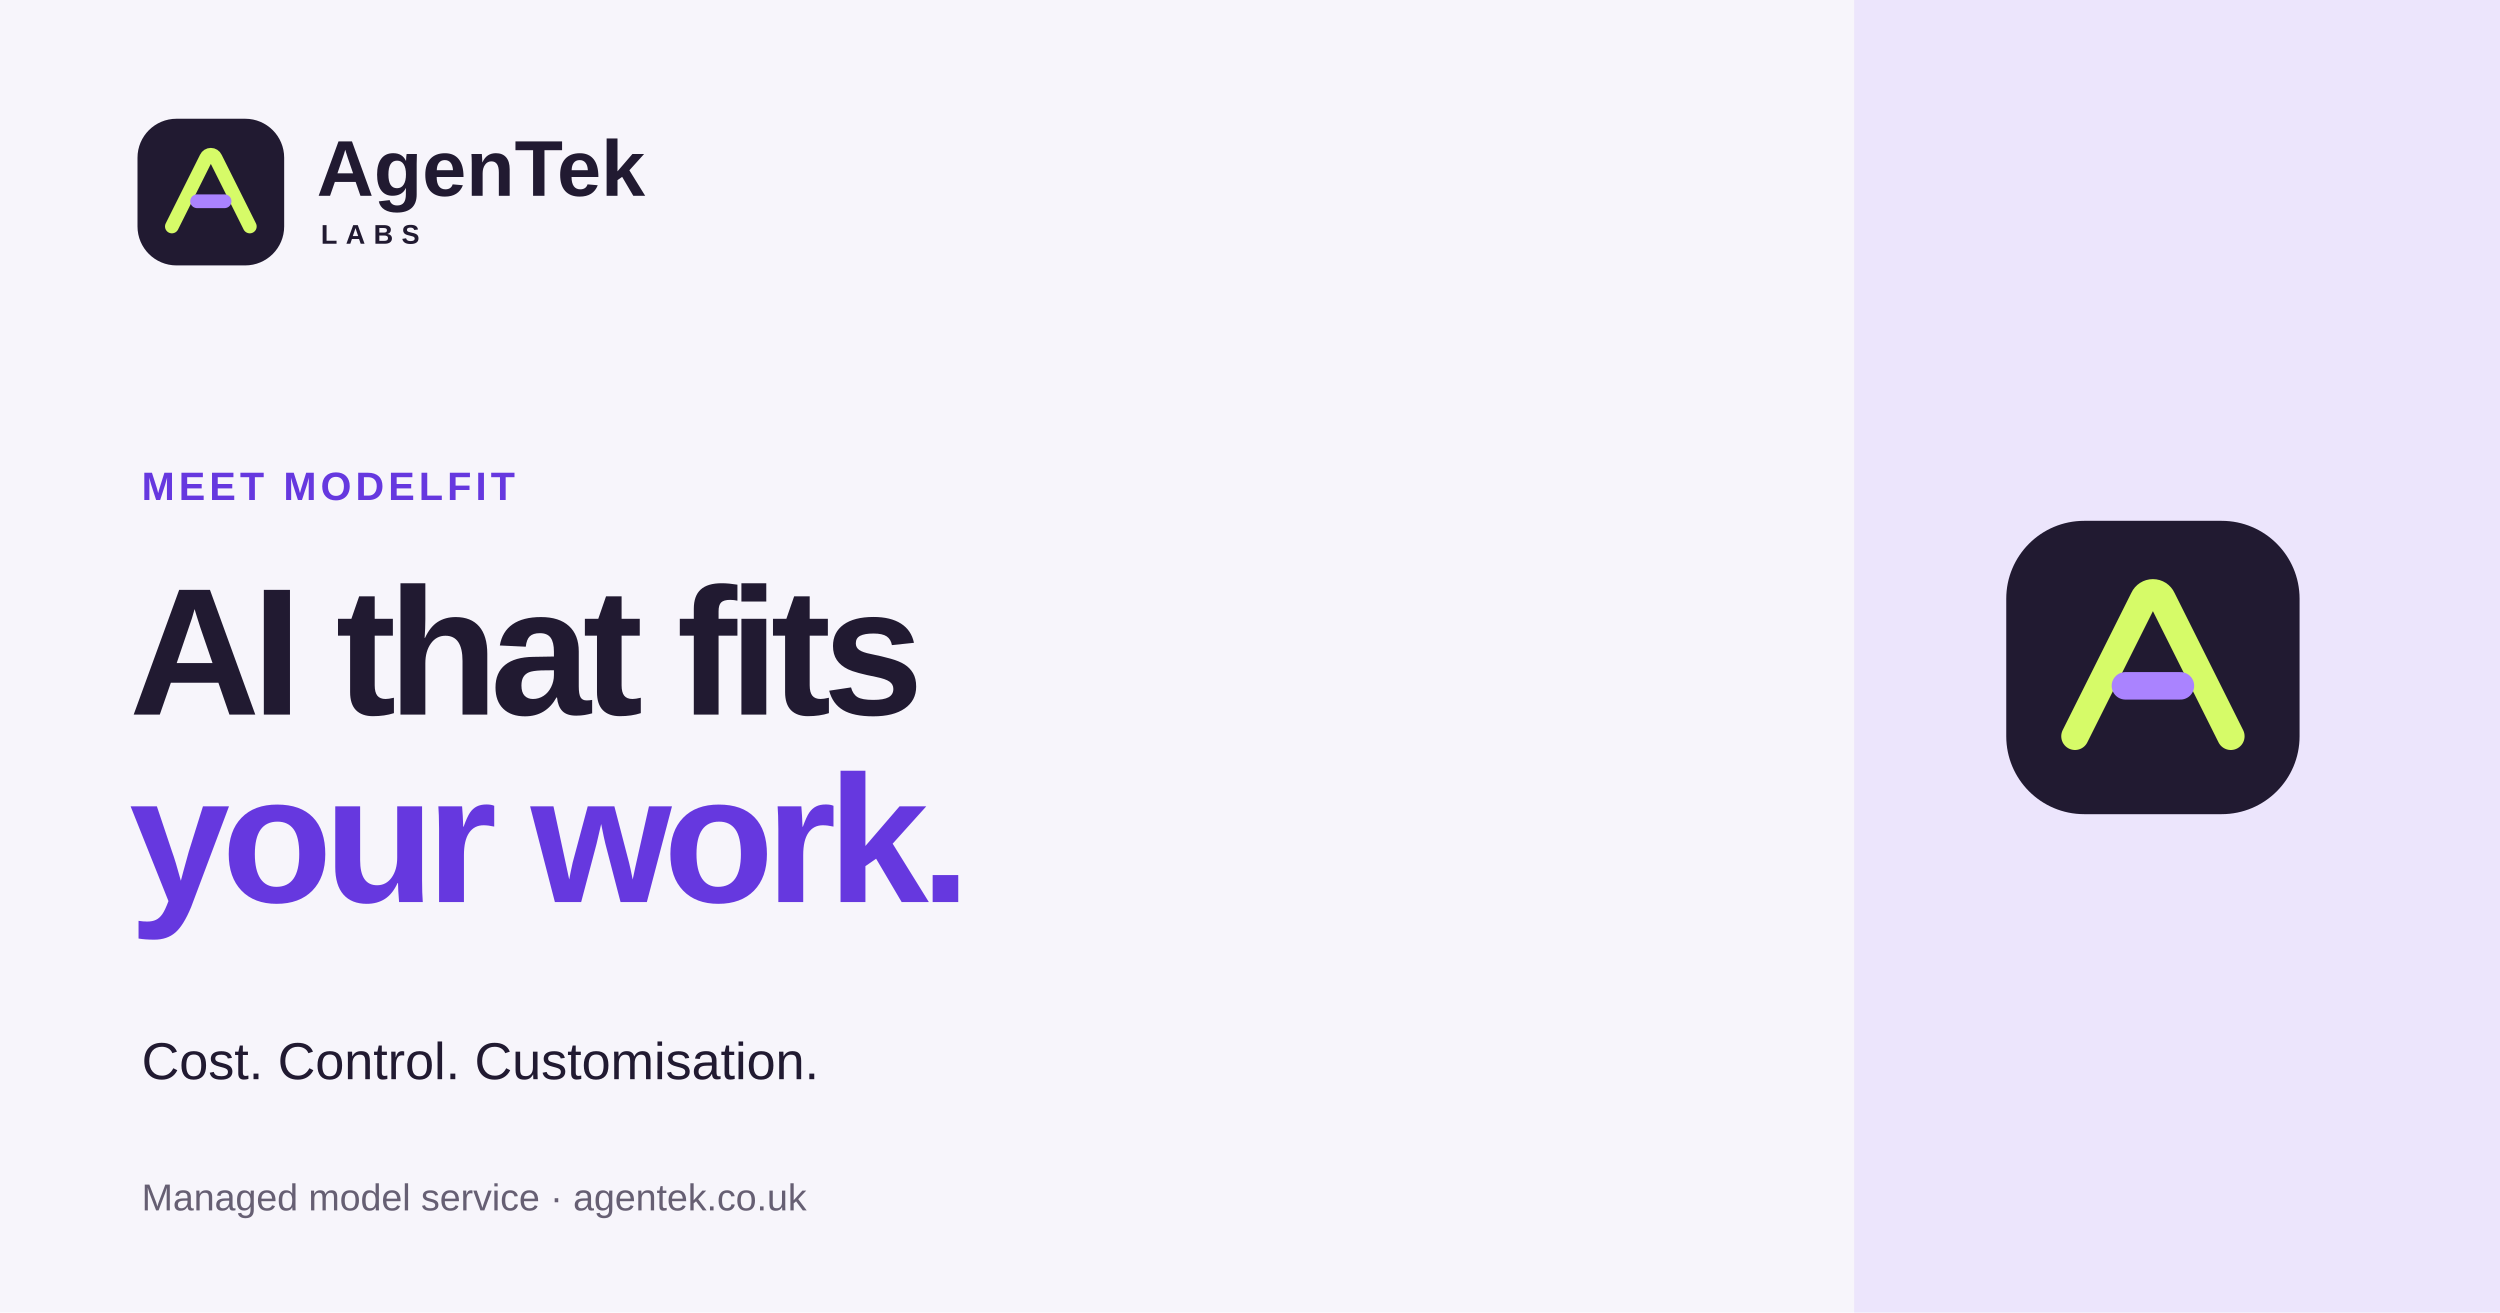
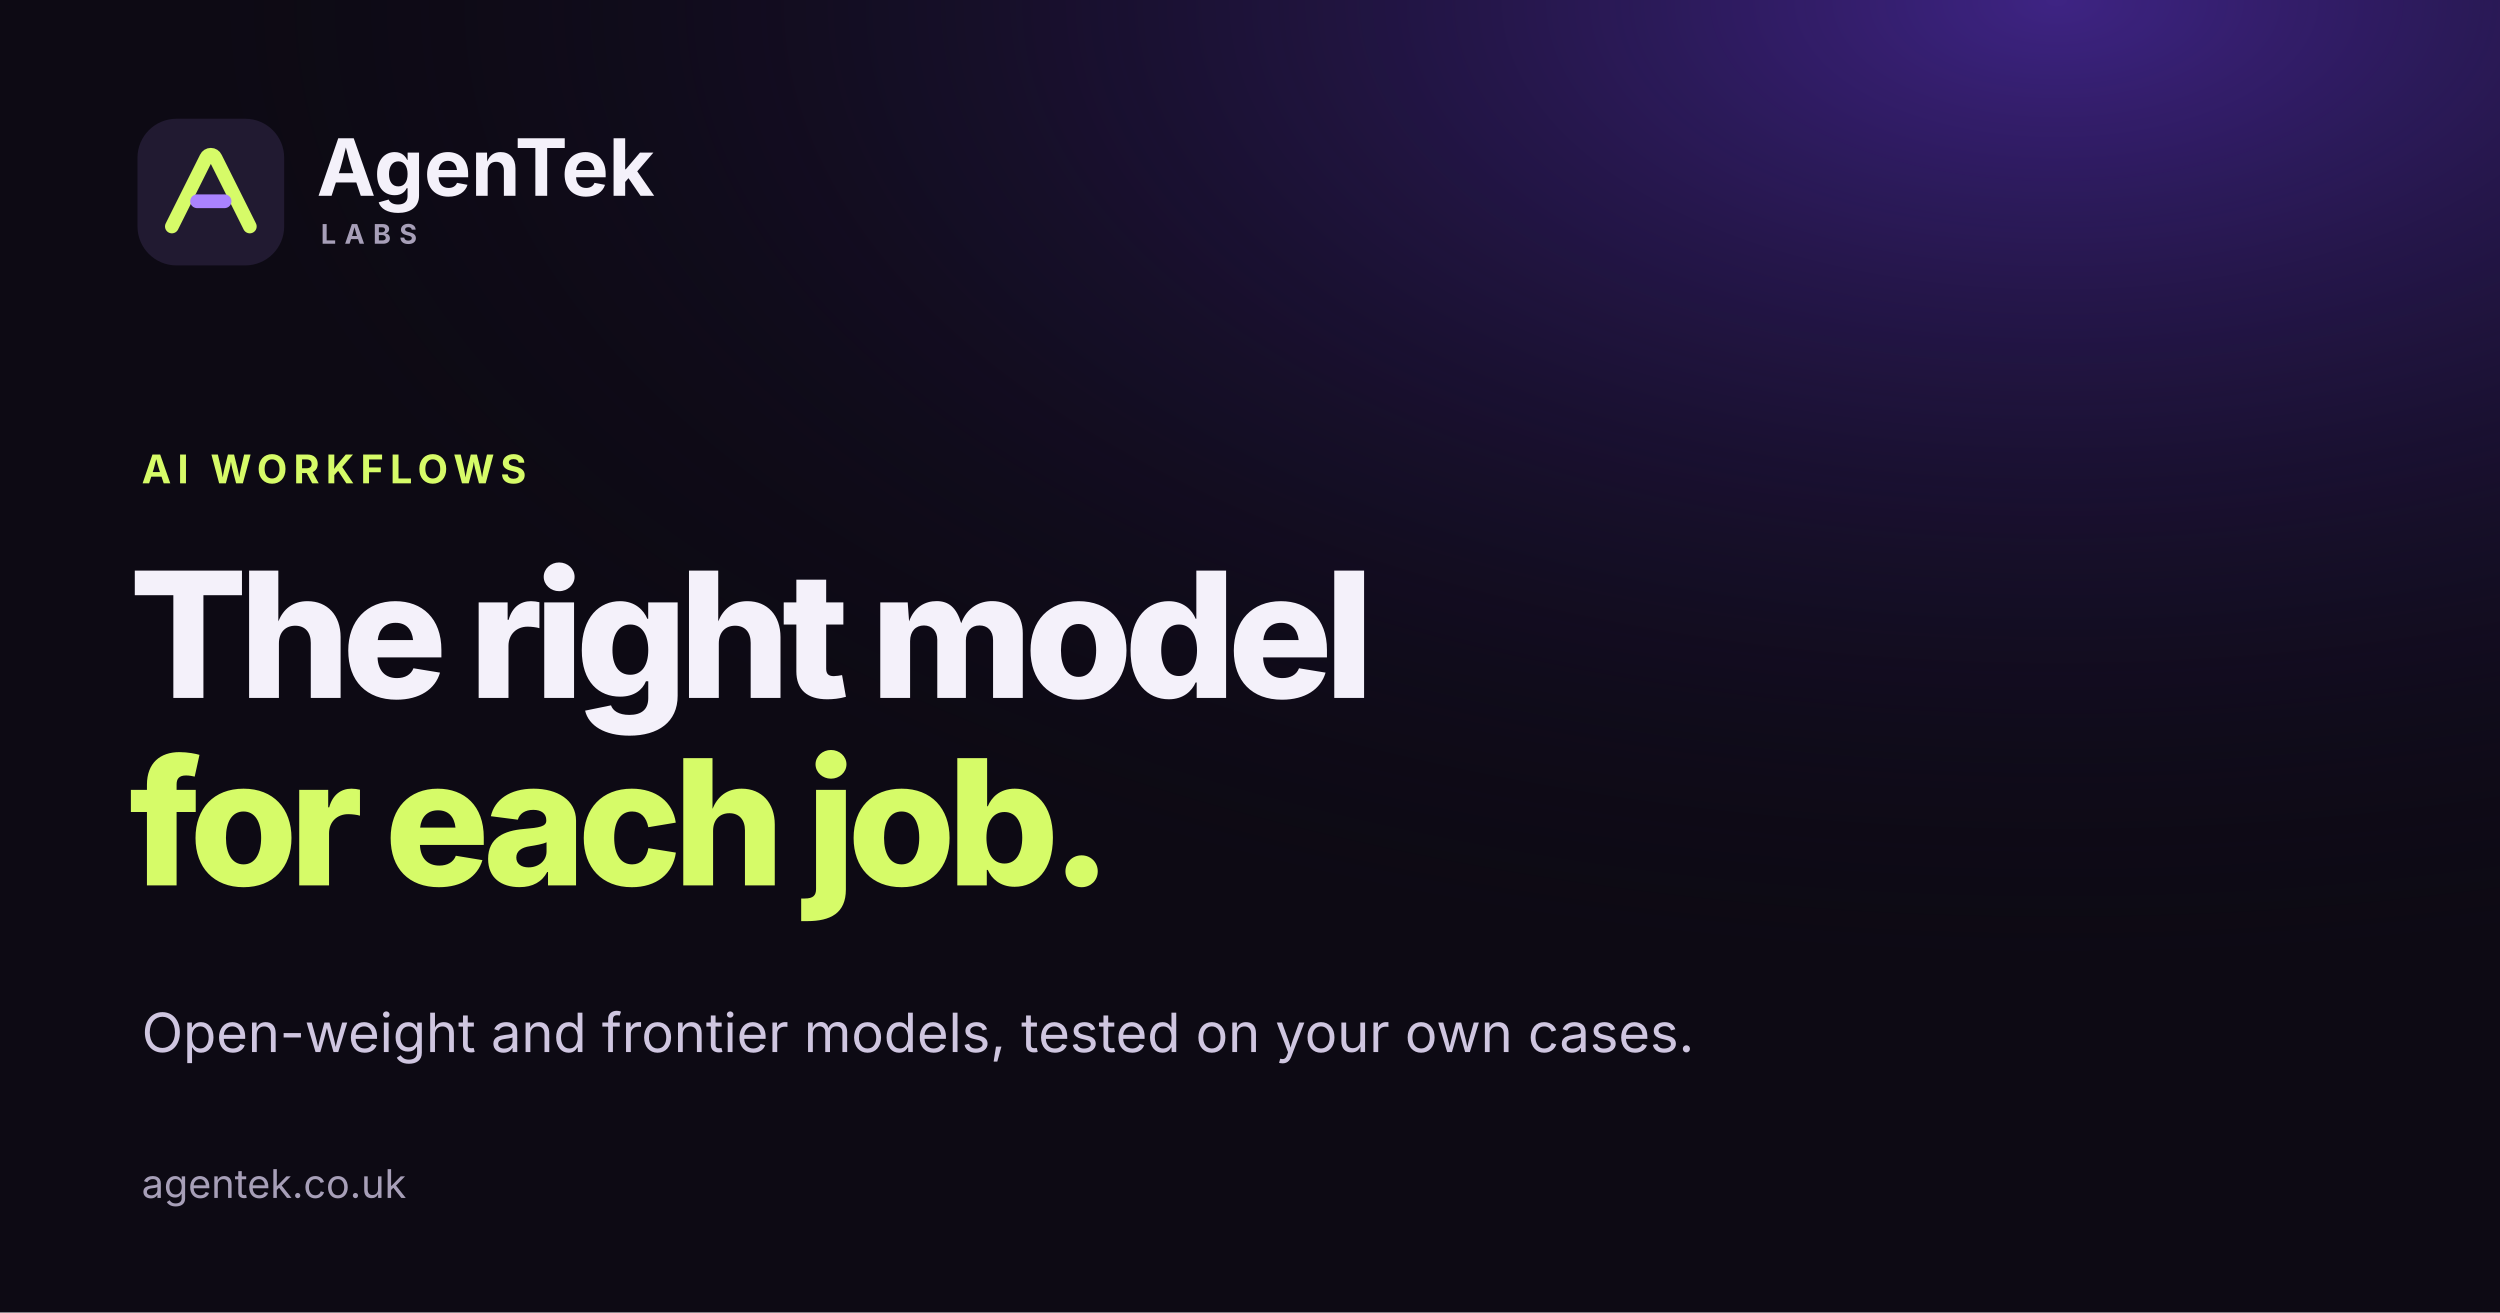
<svg xmlns="http://www.w3.org/2000/svg" width="1200" height="630" viewBox="0 0 1200 630">
-   <rect width="1200" height="630" fill="#f7f5fb" />
-   <rect x="890" width="310" height="630" fill="#ece5fc" />
+   <defs>
+     <radialGradient id="g" cx="0.82" cy="0" r="0.75">
+       <stop offset="0" stop-color="#6638df" stop-opacity=".55" />
+       <stop offset="1" stop-color="#0d0a14" stop-opacity="0" />
+     </radialGradient>
+   </defs>
+   <rect width="1200" height="630" fill="#0d0a14" />
+   <rect width="1200" height="630" fill="url(#g)" />
  <g transform="translate(66 57) scale(1.1)">
    <rect width="64" height="64" rx="17" fill="#211a31" />
    <path d="M15 47 30 17a2.2 2.2 0 0 1 4 0l15 30" fill="none" stroke="#d6fb68" stroke-width="6" stroke-linecap="round" stroke-linejoin="round" />
    <path d="M26 36h12" stroke="#aa83ff" stroke-width="6" stroke-linecap="round" />
  </g>
-   <g font-family="Arial, Helvetica, sans-serif" fill="#211a31">
+   <g font-family="Inter, Arial, Helvetica, sans-serif" fill="#f4f1fa">
    <text x="152" y="94" font-size="38" font-weight="700">AgenTek</text>
-     <text x="154" y="117" font-size="13" font-weight="700" letter-spacing="4">LABS</text>
-     <text x="68" y="240" font-size="19" font-weight="700" letter-spacing="2" fill="#6638df">MEET MODELFIT</text>
-     <text x="62" y="343" font-size="87" font-weight="700" letter-spacing="-4">AI that fits</text>
-     <text x="62" y="433" font-size="87" font-weight="700" letter-spacing="-4" fill="#6638df">your work.</text>
-     <text x="68" y="518" font-size="25">Cost. Control. Customisation.</text>
-     <text x="68" y="581" font-size="18" fill="#665f73">Managed model service · agentek.co.uk</text>
-   </g>
-   <g transform="translate(963 250) scale(2.2)">
-     <rect width="64" height="64" rx="17" fill="#211a31" />
-     <path d="M15 47 30 17a2.2 2.2 0 0 1 4 0l15 30" fill="none" stroke="#d6fb68" stroke-width="6" stroke-linecap="round" stroke-linejoin="round" />
-     <path d="M26 36h12" stroke="#aa83ff" stroke-width="6" stroke-linecap="round" />
+     <text x="154" y="117" font-size="13" font-weight="700" letter-spacing="4" fill="#a79fb8">LABS</text>
+     <text x="68" y="232" font-size="19" font-weight="700" letter-spacing="3" fill="#d6fb68">AI WORKFLOWS</text>
+     <text x="62" y="335" font-size="84" font-weight="800" letter-spacing="-4">The right model</text>
+     <text x="62" y="425" font-size="84" font-weight="800" letter-spacing="-4" fill="#d6fb68">for each job.</text>
+     <text x="68" y="505" font-size="26" fill="#cfc6e0">Open-weight and frontier models, tested on your own cases.</text>
+     <text x="68" y="575" font-size="19" fill="#a79fb8">agentek.co.uk</text>
  </g>
</svg>
